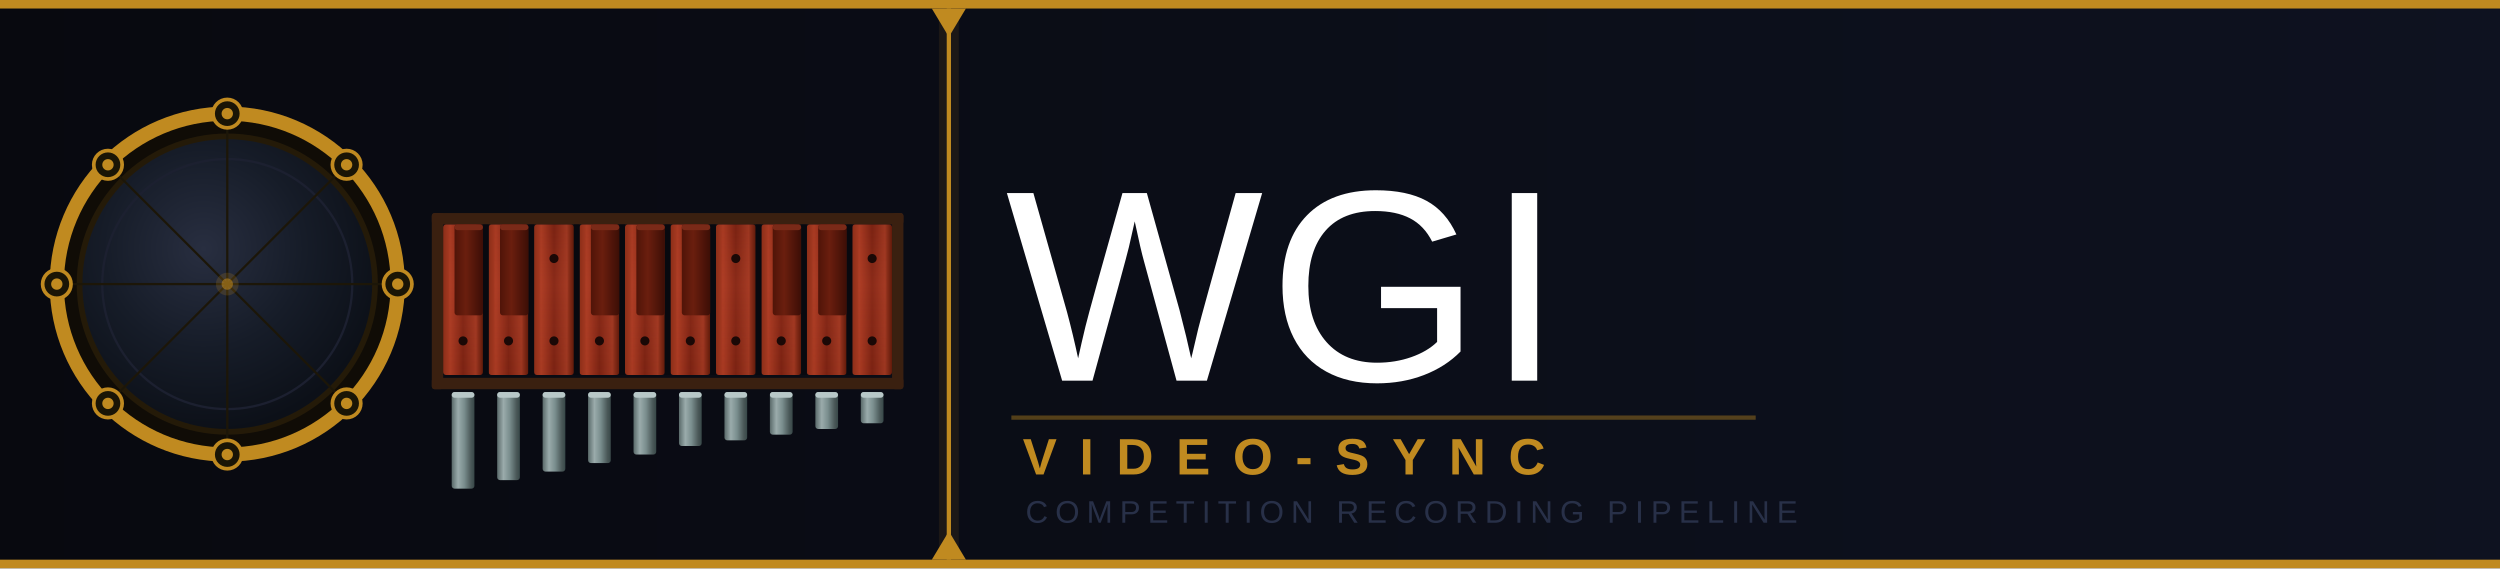
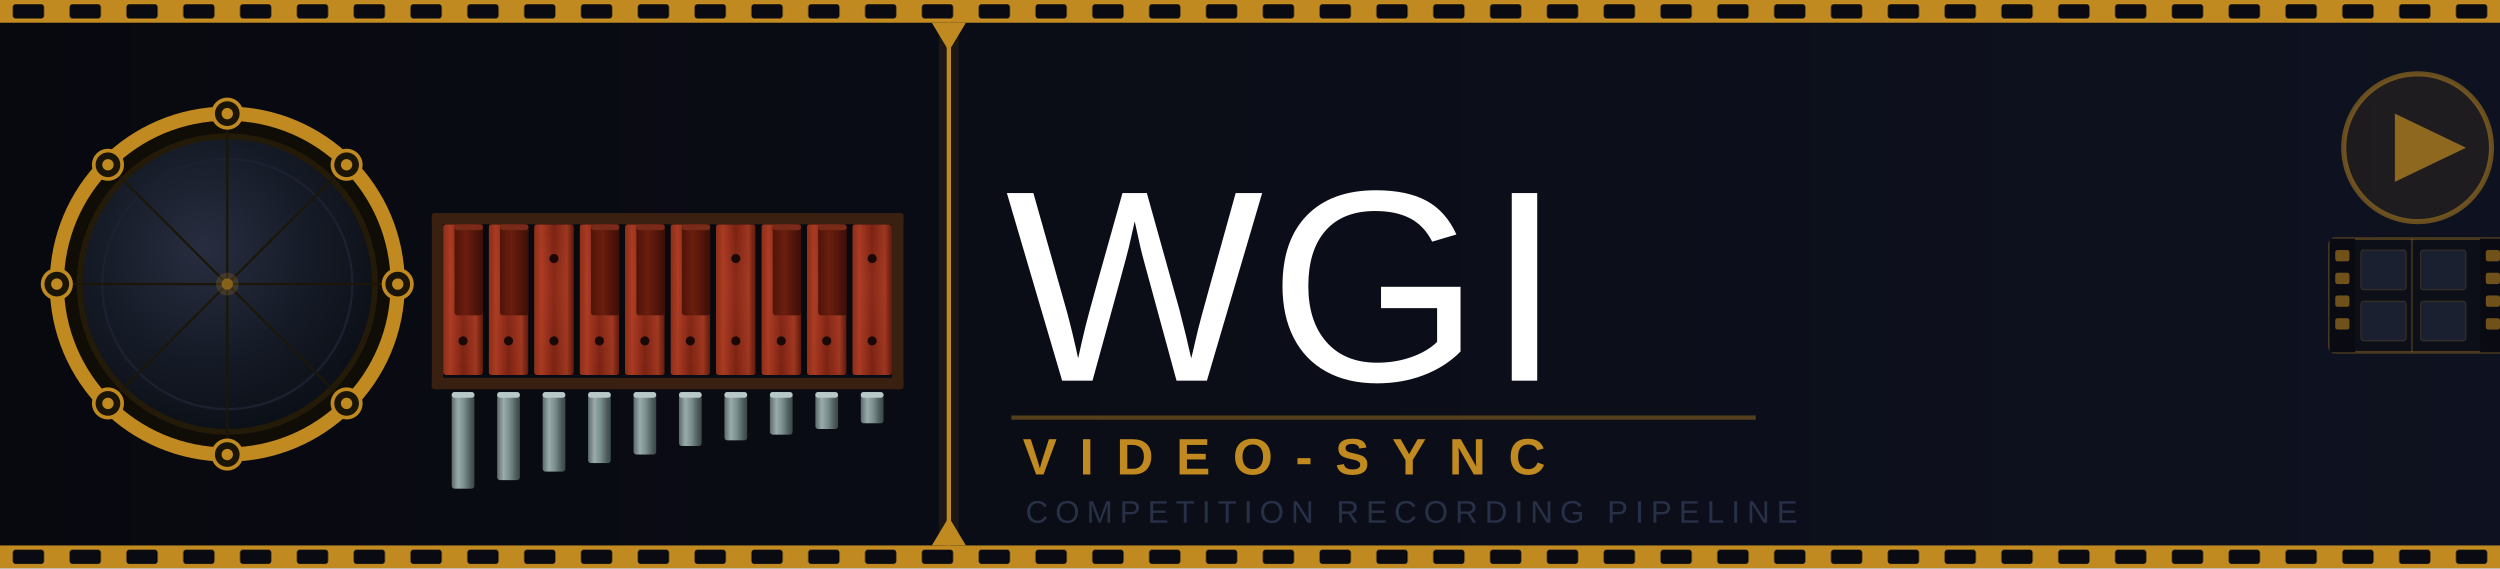
<svg xmlns="http://www.w3.org/2000/svg" viewBox="0 0 880 200" width="880" height="200">
  <defs>
    <radialGradient id="head" cx="42%" cy="38%" r="62%">
      <stop offset="0%" stop-color="#282E40" />
      <stop offset="55%" stop-color="#161C28" />
      <stop offset="100%" stop-color="#0C1018" />
    </radialGradient>
    <linearGradient id="bg" x1="0" y1="0" x2="1" y2="0">
      <stop offset="0%" stop-color="#08090F" />
      <stop offset="100%" stop-color="#0E1220" />
    </linearGradient>
    <linearGradient id="key-nat" x1="0" y1="0" x2="1" y2="0">
      <stop offset="0%" stop-color="#8C2E18" />
      <stop offset="18%" stop-color="#A83A22" />
      <stop offset="50%" stop-color="#7A2212" />
      <stop offset="82%" stop-color="#9C3620" />
      <stop offset="100%" stop-color="#601A0A" />
    </linearGradient>
    <linearGradient id="key-arch" x1="0" y1="0" x2="0" y2="1">
      <stop offset="0%" stop-color="#C04830" stop-opacity="0" />
      <stop offset="40%" stop-color="#C04830" stop-opacity="0.22" />
      <stop offset="100%" stop-color="#C04830" stop-opacity="0" />
    </linearGradient>
    <linearGradient id="key-acc" x1="0" y1="0" x2="1" y2="0">
      <stop offset="0%" stop-color="#501408" />
      <stop offset="40%" stop-color="#6A1E0E" />
      <stop offset="100%" stop-color="#3C0E06" />
    </linearGradient>
    <linearGradient id="tube" x1="0" y1="0" x2="1" y2="0">
      <stop offset="0%" stop-color="#5A6A6A" />
      <stop offset="28%" stop-color="#9AABAB" />
      <stop offset="55%" stop-color="#7A8E8E" />
      <stop offset="85%" stop-color="#4A5858" />
      <stop offset="100%" stop-color="#384848" />
    </linearGradient>
+     <pattern id="film-strip" x="0" y="0" width="20" height="8" patternUnits="userSpaceOnUse">
+       <rect width="20" height="8" fill="#C08A20" />
+       <rect x="4.5" y="1.5" width="11" height="5" rx="1" fill="#0A0B12" />
+     </pattern>
  </defs>
  <rect width="880" height="200" fill="url(#bg)" />
-   <rect x="0" y="0" width="880" height="3" fill="#C08A20" />
-   <rect x="0" y="197" width="880" height="3" fill="#C08A20" />
+   <rect x="0" y="0" width="880" height="8" fill="url(#film-strip)" />
+   <rect x="0" y="192" width="880" height="8" fill="url(#film-strip)" />
  <circle cx="80" cy="100" r="60" fill="#100C06" />
  <circle cx="80" cy="100" r="60" fill="none" stroke="#C08A20" stroke-width="5" />
  <circle cx="80" cy="100" r="52" fill="url(#head)" />
  <circle cx="80" cy="100" r="52" fill="none" stroke="#241A08" stroke-width="2" />
  <circle cx="80" cy="100" r="44" fill="none" stroke="#1C2030" stroke-width="0.8" />
  <line x1="80" y1="100" x2="140" y2="100" stroke="#1C1608" stroke-width="0.8" />
  <line x1="80" y1="100" x2="122" y2="142" stroke="#1C1608" stroke-width="0.8" />
  <line x1="80" y1="100" x2="80" y2="160" stroke="#1C1608" stroke-width="0.8" />
  <line x1="80" y1="100" x2="38" y2="142" stroke="#1C1608" stroke-width="0.8" />
  <line x1="80" y1="100" x2="20" y2="100" stroke="#1C1608" stroke-width="0.8" />
  <line x1="80" y1="100" x2="38" y2="58" stroke="#1C1608" stroke-width="0.8" />
  <line x1="80" y1="100" x2="80" y2="40" stroke="#1C1608" stroke-width="0.8" />
  <line x1="80" y1="100" x2="122" y2="58" stroke="#1C1608" stroke-width="0.8" />
  <circle cx="80" cy="100" r="4" fill="#C08A20" fill-opacity="0.2" />
  <circle cx="80" cy="100" r="2" fill="#C08A20" fill-opacity="0.55" />
  <circle cx="140" cy="100" r="5" fill="#1A1506" stroke="#C08A20" stroke-width="1.3" />
  <circle cx="140" cy="100" r="2" fill="#C08A20" />
  <circle cx="122" cy="142" r="5" fill="#1A1506" stroke="#C08A20" stroke-width="1.3" />
  <circle cx="122" cy="142" r="2" fill="#C08A20" />
  <circle cx="80" cy="160" r="5" fill="#1A1506" stroke="#C08A20" stroke-width="1.3" />
  <circle cx="80" cy="160" r="2" fill="#C08A20" />
  <circle cx="38" cy="142" r="5" fill="#1A1506" stroke="#C08A20" stroke-width="1.3" />
  <circle cx="38" cy="142" r="2" fill="#C08A20" />
  <circle cx="20" cy="100" r="5" fill="#1A1506" stroke="#C08A20" stroke-width="1.3" />
  <circle cx="20" cy="100" r="2" fill="#C08A20" />
  <circle cx="38" cy="58" r="5" fill="#1A1506" stroke="#C08A20" stroke-width="1.3" />
  <circle cx="38" cy="58" r="2" fill="#C08A20" />
  <circle cx="80" cy="40" r="5" fill="#1A1506" stroke="#C08A20" stroke-width="1.3" />
  <circle cx="80" cy="40" r="2" fill="#C08A20" />
  <circle cx="122" cy="58" r="5" fill="#1A1506" stroke="#C08A20" stroke-width="1.3" />
  <circle cx="122" cy="58" r="2" fill="#C08A20" />
  <rect x="152" y="75" width="166" height="4" fill="#3A2010" rx="1" />
  <rect x="152" y="133" width="166" height="4" fill="#3A2010" rx="1" />
  <rect x="152" y="75" width="4" height="62" fill="#3A2010" rx="1" />
  <rect x="314" y="75" width="4" height="62" fill="#3A2010" rx="1" />
  <rect x="156" y="79" width="14" height="53" fill="url(#key-nat)" rx="1" />
  <rect x="172" y="79" width="14" height="53" fill="url(#key-nat)" rx="1" />
  <rect x="188" y="79" width="14" height="53" fill="url(#key-nat)" rx="1" />
  <rect x="204" y="79" width="14" height="53" fill="url(#key-nat)" rx="1" />
  <rect x="220" y="79" width="14" height="53" fill="url(#key-nat)" rx="1" />
  <rect x="236" y="79" width="14" height="53" fill="url(#key-nat)" rx="1" />
  <rect x="252" y="79" width="14" height="53" fill="url(#key-nat)" rx="1" />
  <rect x="268" y="79" width="14" height="53" fill="url(#key-nat)" rx="1" />
  <rect x="284" y="79" width="14" height="53" fill="url(#key-nat)" rx="1" />
  <rect x="300" y="79" width="14" height="53" fill="url(#key-nat)" rx="1" />
  <rect x="158" y="79" width="10" height="53" fill="url(#key-arch)" />
  <rect x="174" y="79" width="10" height="53" fill="url(#key-arch)" />
  <rect x="190" y="79" width="10" height="53" fill="url(#key-arch)" />
  <rect x="206" y="79" width="10" height="53" fill="url(#key-arch)" />
  <rect x="222" y="79" width="10" height="53" fill="url(#key-arch)" />
  <rect x="238" y="79" width="10" height="53" fill="url(#key-arch)" />
  <rect x="254" y="79" width="10" height="53" fill="url(#key-arch)" />
  <rect x="270" y="79" width="10" height="53" fill="url(#key-arch)" />
  <rect x="286" y="79" width="10" height="53" fill="url(#key-arch)" />
  <rect x="302" y="79" width="10" height="53" fill="url(#key-arch)" />
  <circle cx="163" cy="91" r="1.6" fill="#1A0806" />
  <circle cx="163" cy="120" r="1.6" fill="#1A0806" />
  <circle cx="179" cy="91" r="1.6" fill="#1A0806" />
  <circle cx="179" cy="120" r="1.6" fill="#1A0806" />
  <circle cx="195" cy="91" r="1.6" fill="#1A0806" />
  <circle cx="195" cy="120" r="1.6" fill="#1A0806" />
  <circle cx="211" cy="91" r="1.6" fill="#1A0806" />
  <circle cx="211" cy="120" r="1.6" fill="#1A0806" />
  <circle cx="227" cy="91" r="1.6" fill="#1A0806" />
  <circle cx="227" cy="120" r="1.6" fill="#1A0806" />
  <circle cx="243" cy="91" r="1.6" fill="#1A0806" />
  <circle cx="243" cy="120" r="1.6" fill="#1A0806" />
  <circle cx="259" cy="91" r="1.6" fill="#1A0806" />
  <circle cx="259" cy="120" r="1.6" fill="#1A0806" />
  <circle cx="275" cy="91" r="1.6" fill="#1A0806" />
  <circle cx="275" cy="120" r="1.6" fill="#1A0806" />
  <circle cx="291" cy="91" r="1.6" fill="#1A0806" />
  <circle cx="291" cy="120" r="1.6" fill="#1A0806" />
  <circle cx="307" cy="91" r="1.6" fill="#1A0806" />
  <circle cx="307" cy="120" r="1.6" fill="#1A0806" />
  <rect x="170" y="79" width="2" height="53" fill="#08090F" />
  <rect x="186" y="79" width="2" height="53" fill="#08090F" />
  <rect x="202" y="79" width="2" height="53" fill="#08090F" />
  <rect x="218" y="79" width="2" height="53" fill="#08090F" />
  <rect x="234" y="79" width="2" height="53" fill="#08090F" />
  <rect x="250" y="79" width="2" height="53" fill="#08090F" />
  <rect x="266" y="79" width="2" height="53" fill="#08090F" />
  <rect x="282" y="79" width="2" height="53" fill="#08090F" />
  <rect x="298" y="79" width="2" height="53" fill="#08090F" />
  <rect x="160" y="79" width="10" height="32" fill="url(#key-acc)" rx="1" />
  <rect x="176" y="79" width="10" height="32" fill="url(#key-acc)" rx="1" />
  <rect x="208" y="79" width="10" height="32" fill="url(#key-acc)" rx="1" />
  <rect x="224" y="79" width="10" height="32" fill="url(#key-acc)" rx="1" />
  <rect x="240" y="79" width="10" height="32" fill="url(#key-acc)" rx="1" />
  <rect x="272" y="79" width="10" height="32" fill="url(#key-acc)" rx="1" />
  <rect x="288" y="79" width="10" height="32" fill="url(#key-acc)" rx="1" />
  <rect x="160" y="79" width="10" height="2" fill="#7A2A18" rx="1" />
  <rect x="176" y="79" width="10" height="2" fill="#7A2A18" rx="1" />
  <rect x="208" y="79" width="10" height="2" fill="#7A2A18" rx="1" />
  <rect x="224" y="79" width="10" height="2" fill="#7A2A18" rx="1" />
  <rect x="240" y="79" width="10" height="2" fill="#7A2A18" rx="1" />
  <rect x="272" y="79" width="10" height="2" fill="#7A2A18" rx="1" />
  <rect x="288" y="79" width="10" height="2" fill="#7A2A18" rx="1" />
  <rect x="159" y="138" width="8" height="34" fill="url(#tube)" rx="1" />
  <rect x="175" y="138" width="8" height="31" fill="url(#tube)" rx="1" />
  <rect x="191" y="138" width="8" height="28" fill="url(#tube)" rx="1" />
  <rect x="207" y="138" width="8" height="25" fill="url(#tube)" rx="1" />
  <rect x="223" y="138" width="8" height="22" fill="url(#tube)" rx="1" />
  <rect x="239" y="138" width="8" height="19" fill="url(#tube)" rx="1" />
  <rect x="255" y="138" width="8" height="17" fill="url(#tube)" rx="1" />
  <rect x="271" y="138" width="8" height="15" fill="url(#tube)" rx="1" />
  <rect x="287" y="138" width="8" height="13" fill="url(#tube)" rx="1" />
  <rect x="303" y="138" width="8" height="11" fill="url(#tube)" rx="1" />
  <rect x="159" y="138" width="8" height="2" fill="#B8C8C8" rx="1" />
  <rect x="175" y="138" width="8" height="2" fill="#B8C8C8" rx="1" />
  <rect x="191" y="138" width="8" height="2" fill="#B8C8C8" rx="1" />
  <rect x="207" y="138" width="8" height="2" fill="#B8C8C8" rx="1" />
  <rect x="223" y="138" width="8" height="2" fill="#B8C8C8" rx="1" />
  <rect x="239" y="138" width="8" height="2" fill="#B8C8C8" rx="1" />
  <rect x="255" y="138" width="8" height="2" fill="#B8C8C8" rx="1" />
  <rect x="271" y="138" width="8" height="2" fill="#B8C8C8" rx="1" />
  <rect x="287" y="138" width="8" height="2" fill="#B8C8C8" rx="1" />
  <rect x="303" y="138" width="8" height="2" fill="#B8C8C8" rx="1" />
-   <line x1="334" y1="3" x2="334" y2="197" stroke="#C08A20" stroke-width="7" stroke-opacity="0.10" />
-   <line x1="334" y1="3" x2="334" y2="197" stroke="#C08A20" stroke-width="1.5" />
-   <polygon points="328,3   340,3   334,13" fill="#C08A20" />
-   <polygon points="328,197 340,197 334,187" fill="#C08A20" />
+   <line x1="334" y1="8" x2="334" y2="192" stroke="#C08A20" stroke-width="7" stroke-opacity="0.10" />
+   <line x1="334" y1="8" x2="334" y2="192" stroke="#C08A20" stroke-width="1.5" />
+   <polygon points="328,8   340,8   334,18" fill="#C08A20" />
+   <polygon points="328,192 340,192 334,182" fill="#C08A20" />
  <text x="354" y="134" font-family="Impact, 'Arial Black', Arial, sans-serif" font-size="96" fill="#FFFFFF" letter-spacing="2">WGI</text>
  <line x1="356" y1="147" x2="618" y2="147" stroke="#C08A20" stroke-width="1.5" stroke-opacity="0.4" />
  <text x="360" y="167" font-family="Arial, Helvetica, sans-serif" font-size="18" font-weight="700" fill="#C08A20" letter-spacing="8">VIDEO-SYNC</text>
  <text x="361" y="184" font-family="Arial, Helvetica, sans-serif" font-size="11" fill="#283048" letter-spacing="2.5">COMPETITION RECORDING PIPELINE</text>
+   <circle cx="851" cy="52" r="26" fill="#C08A20" fill-opacity="0.09" stroke="#C08A20" stroke-opacity="0.50" stroke-width="1.8" />
+   <polygon points="843,40 843,64 868,52" fill="#C08A20" fill-opacity="0.70" />
+   <rect x="820" y="84" width="62" height="40" rx="2" fill="#0C0E18" stroke="#C08A20" stroke-width="1" stroke-opacity="0.35" />
+   <rect x="820" y="84" width="9" height="40" fill="#0A0B12" />
+   <rect x="822" y="88" width="5" height="4" rx="0.8" fill="#C08A20" fill-opacity="0.55" />
+   <rect x="822" y="96" width="5" height="4" rx="0.8" fill="#C08A20" fill-opacity="0.55" />
+   <rect x="822" y="104" width="5" height="4" rx="0.8" fill="#C08A20" fill-opacity="0.55" />
+   <rect x="822" y="112" width="5" height="4" rx="0.8" fill="#C08A20" fill-opacity="0.55" />
+   <rect x="873" y="84" width="9" height="40" fill="#0A0B12" />
+   <rect x="875" y="88" width="5" height="4" rx="0.8" fill="#C08A20" fill-opacity="0.55" />
+   <rect x="875" y="96" width="5" height="4" rx="0.8" fill="#C08A20" fill-opacity="0.55" />
+   <rect x="875" y="104" width="5" height="4" rx="0.8" fill="#C08A20" fill-opacity="0.55" />
+   <rect x="875" y="112" width="5" height="4" rx="0.8" fill="#C08A20" fill-opacity="0.55" />
+   <line x1="849" y1="84" x2="849" y2="124" stroke="#C08A20" stroke-width="0.7" stroke-opacity="0.25" />
+   <rect x="831" y="88" width="16" height="14" rx="1" fill="#1A2030" stroke="#C08A20" stroke-width="0.4" stroke-opacity="0.2" />
+   <rect x="852" y="88" width="16" height="14" rx="1" fill="#1A2030" stroke="#C08A20" stroke-width="0.4" stroke-opacity="0.2" />
+   <rect x="831" y="106" width="16" height="14" rx="1" fill="#1A2030" stroke="#C08A20" stroke-width="0.4" stroke-opacity="0.2" />
+   <rect x="852" y="106" width="16" height="14" rx="1" fill="#1A2030" stroke="#C08A20" stroke-width="0.4" stroke-opacity="0.2" />
</svg>
